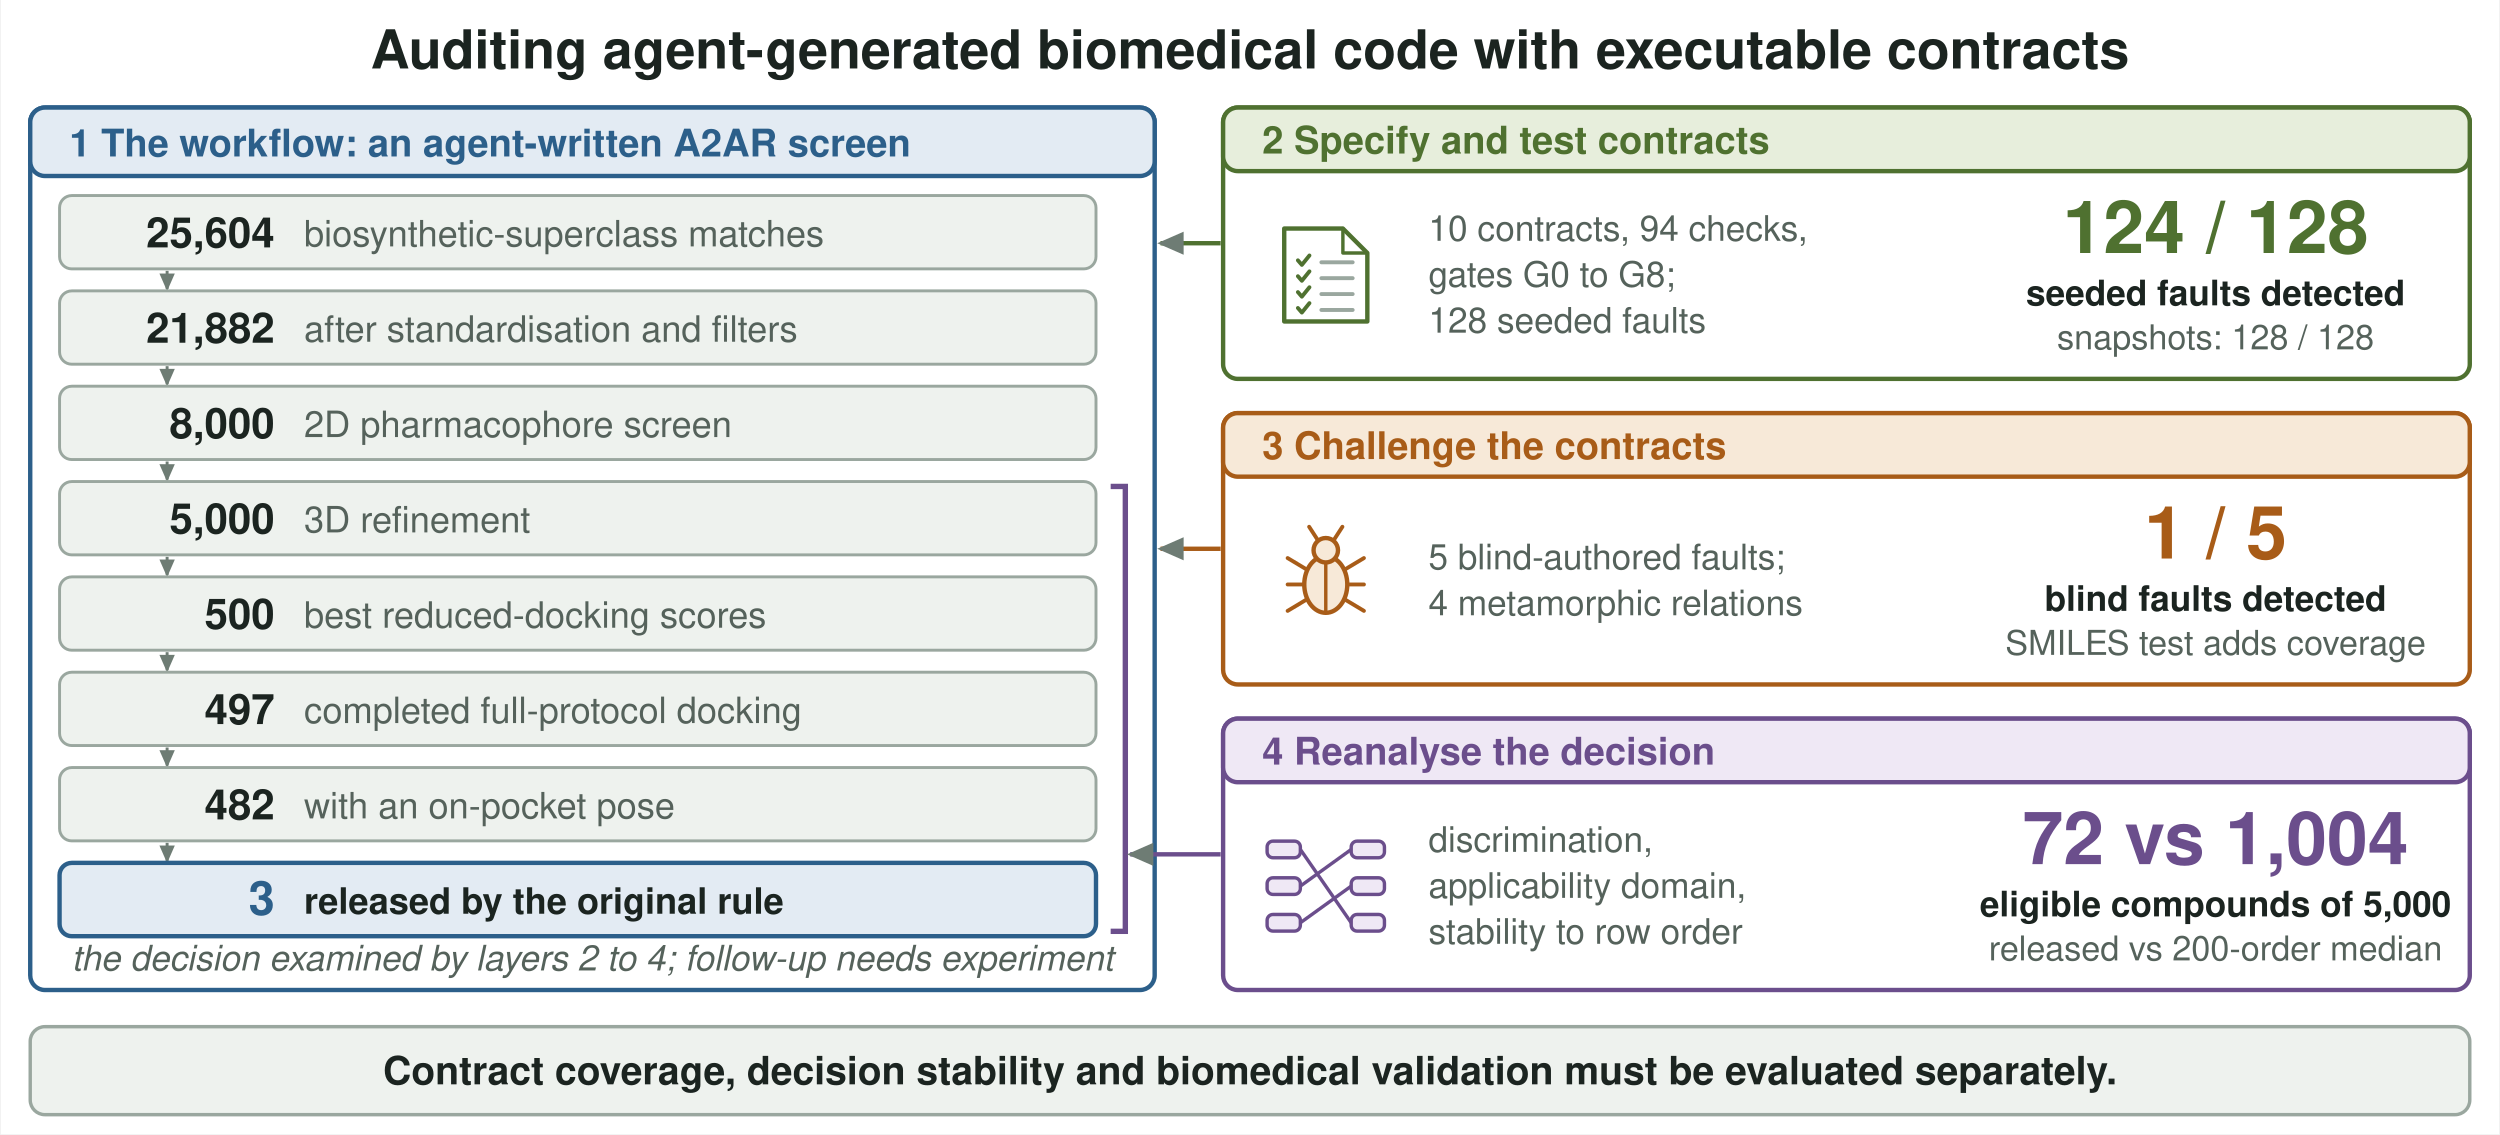
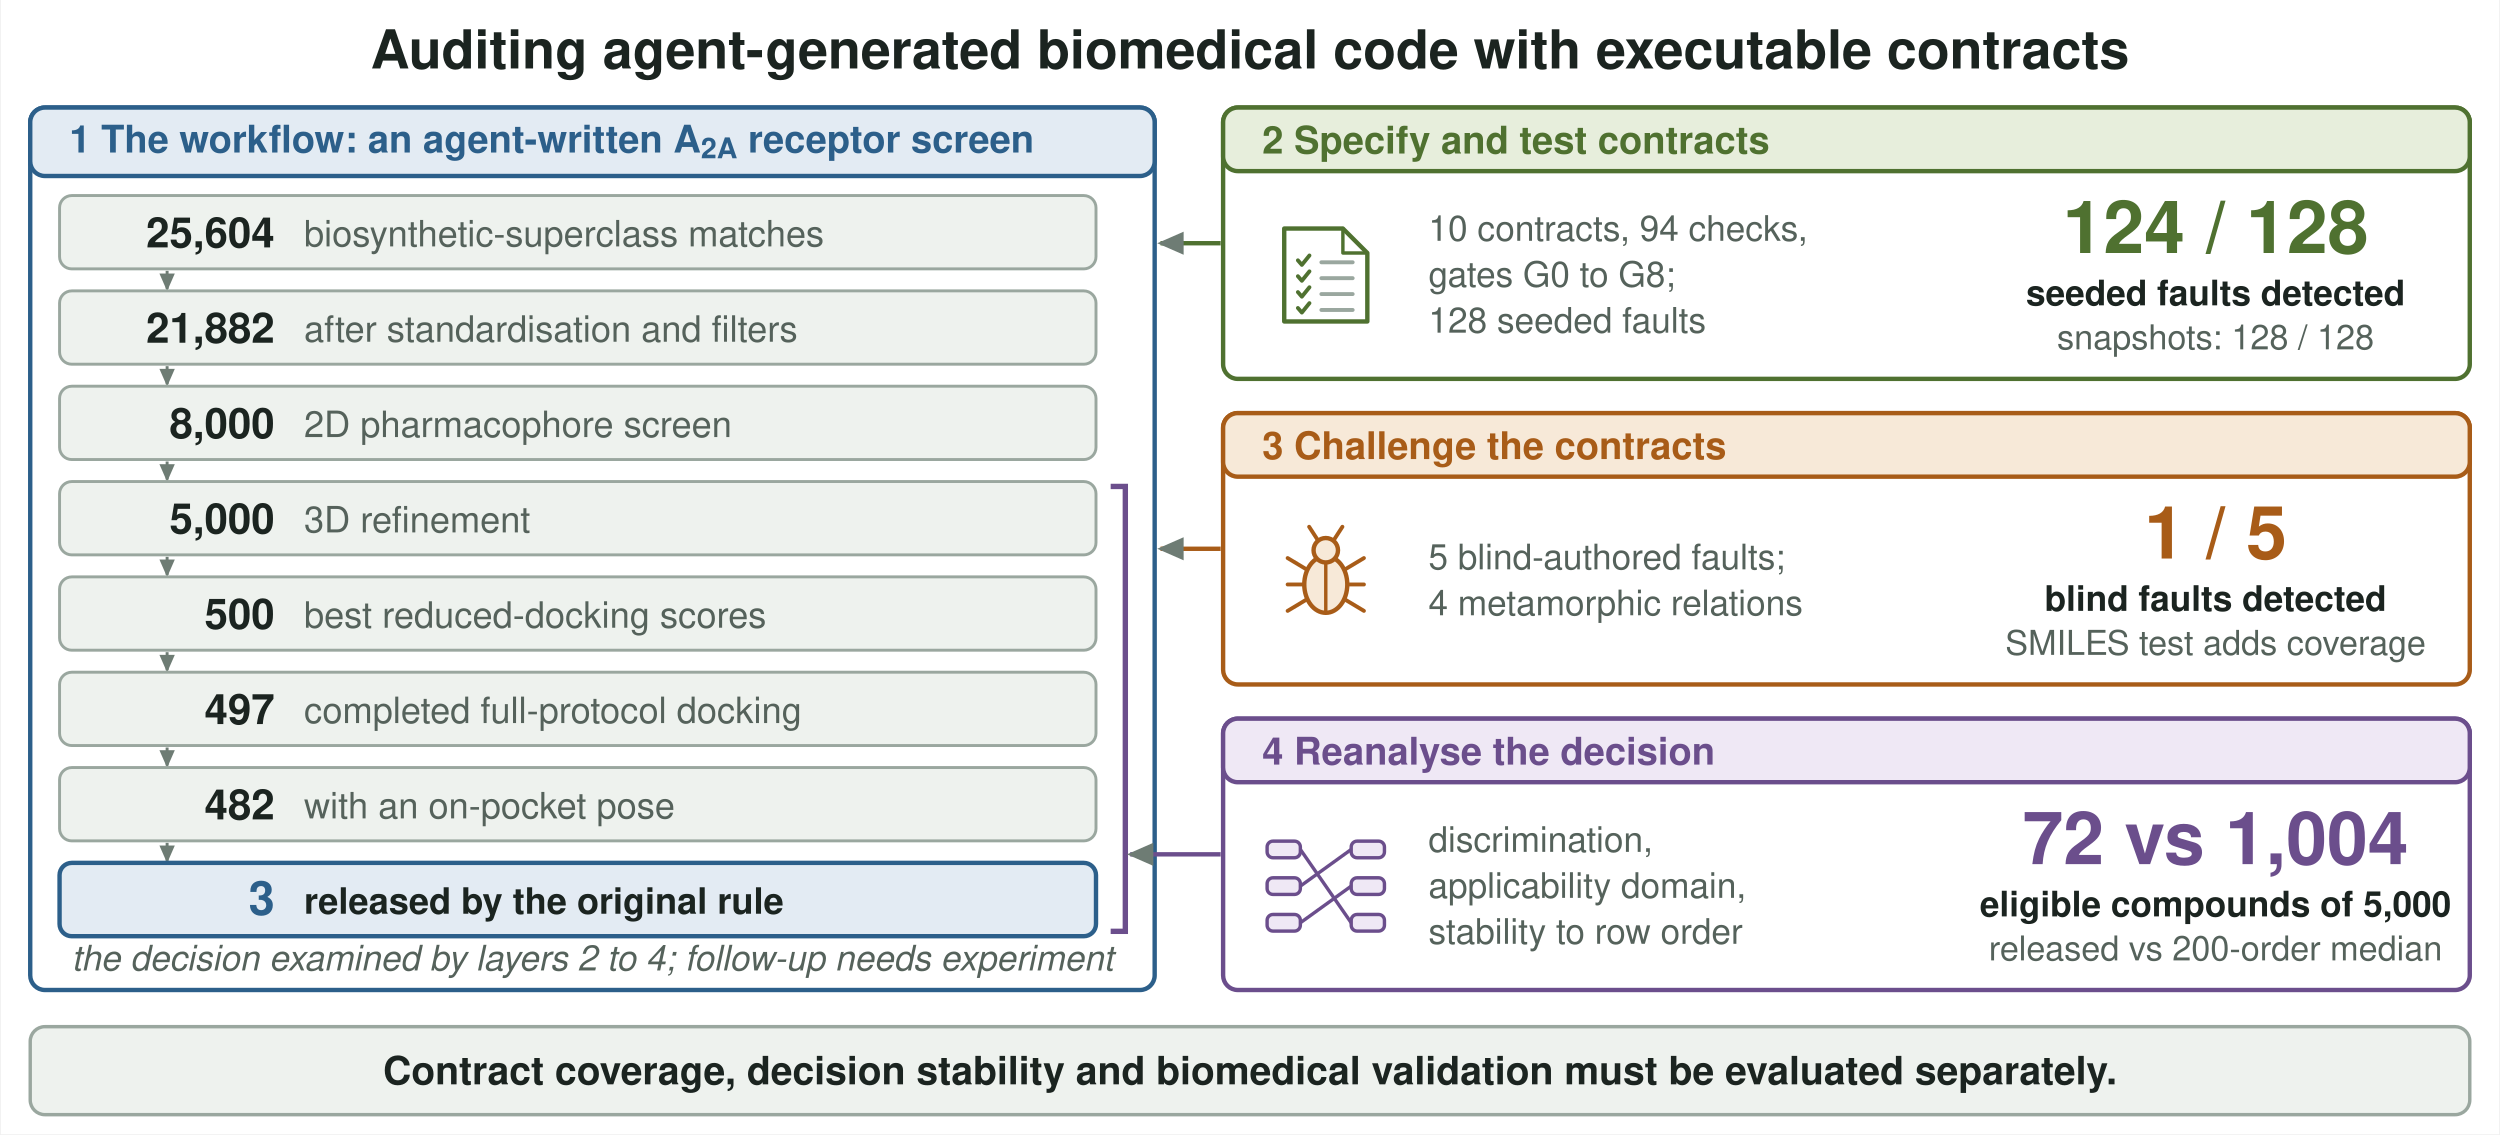
<svg xmlns="http://www.w3.org/2000/svg" viewBox="0 0 511 232" width="180.3mm" height="81.8mm" role="img" font-family="Helvetica, Arial, sans-serif">
  <rect x="0" y="0" width="511" height="232" fill="#FFFFFF" />
  <defs>
    <marker id="a" viewBox="0 0 8 8" refX="7" refY="4" markerWidth="6" markerHeight="6" orient="auto-start-reverse">
      <path d="M0,0.5 L8,4 L0,7.5 z" fill="#6E7C74" />
    </marker>
  </defs>
  <text x="255.5" y="14" font-size="11" fill="#1B2420" font-weight="bold" font-style="normal" text-anchor="middle">Auditing agent-generated biomedical code with executable contracts</text>
  <rect x="6" y="22" width="230" height="180.5" rx="3" fill="#FFFFFF" stroke="#2C5F8A" stroke-width="0.9" />
  <rect x="6" y="22" width="230" height="14" rx="3" fill="#E3EBF3" stroke="#2C5F8A" stroke-width="0.9" />
-   <text x="14" y="32" font-size="7.8" fill="#2C5F8A" font-weight="bold" font-style="normal" text-anchor="start">1 The workflow: an agent-written A2AR screen</text>
+   <text x="14" y="31.2" font-size="7.8" fill="#2C5F8A" font-weight="bold" font-style="normal" text-anchor="start">1 The workflow: an agent-written A<tspan baseline-shift="sub" font-size="5.85">2A</tspan> receptor screen</text>
  <rect x="12" y="40" width="212" height="15" rx="2.5" fill="#EEF2EE" stroke="#9AA79F" stroke-width="0.6" />
  <text x="56" y="50.6" font-size="8.6" fill="#1B2420" font-weight="bold" font-style="normal" text-anchor="end">25,604</text>
  <text x="62" y="50.4" font-size="7.4" fill="#55625B" font-weight="normal" font-style="normal" text-anchor="start">biosynthetic-superclass matches</text>
  <line x1="34" y1="55.4" x2="34" y2="59.1" stroke="#6E7C74" stroke-width="0.6" marker-end="url(#a)" />
  <rect x="12" y="59.5" width="212" height="15" rx="2.5" fill="#EEF2EE" stroke="#9AA79F" stroke-width="0.6" />
  <text x="56" y="70.1" font-size="8.6" fill="#1B2420" font-weight="bold" font-style="normal" text-anchor="end">21,882</text>
  <text x="62" y="69.9" font-size="7.4" fill="#55625B" font-weight="normal" font-style="normal" text-anchor="start">after standardisation and filters</text>
  <line x1="34" y1="74.9" x2="34" y2="78.6" stroke="#6E7C74" stroke-width="0.6" marker-end="url(#a)" />
  <rect x="12" y="79" width="212" height="15" rx="2.5" fill="#EEF2EE" stroke="#9AA79F" stroke-width="0.6" />
  <text x="56" y="89.6" font-size="8.6" fill="#1B2420" font-weight="bold" font-style="normal" text-anchor="end">8,000</text>
  <text x="62" y="89.4" font-size="7.4" fill="#55625B" font-weight="normal" font-style="normal" text-anchor="start">2D pharmacophore screen</text>
  <line x1="34" y1="94.4" x2="34" y2="98.1" stroke="#6E7C74" stroke-width="0.6" marker-end="url(#a)" />
  <rect x="12" y="98.5" width="212" height="15" rx="2.5" fill="#EEF2EE" stroke="#9AA79F" stroke-width="0.6" />
  <text x="56" y="109.1" font-size="8.6" fill="#1B2420" font-weight="bold" font-style="normal" text-anchor="end">5,000</text>
  <text x="62" y="108.9" font-size="7.4" fill="#55625B" font-weight="normal" font-style="normal" text-anchor="start">3D refinement</text>
  <line x1="34" y1="113.9" x2="34" y2="117.6" stroke="#6E7C74" stroke-width="0.6" marker-end="url(#a)" />
  <rect x="12" y="118" width="212" height="15" rx="2.5" fill="#EEF2EE" stroke="#9AA79F" stroke-width="0.6" />
  <text x="56" y="128.6" font-size="8.6" fill="#1B2420" font-weight="bold" font-style="normal" text-anchor="end">500</text>
  <text x="62" y="128.4" font-size="7.4" fill="#55625B" font-weight="normal" font-style="normal" text-anchor="start">best reduced-docking scores</text>
  <line x1="34" y1="133.4" x2="34" y2="137.1" stroke="#6E7C74" stroke-width="0.6" marker-end="url(#a)" />
  <rect x="12" y="137.5" width="212" height="15" rx="2.5" fill="#EEF2EE" stroke="#9AA79F" stroke-width="0.6" />
  <text x="56" y="148.1" font-size="8.6" fill="#1B2420" font-weight="bold" font-style="normal" text-anchor="end">497</text>
  <text x="62" y="147.9" font-size="7.4" fill="#55625B" font-weight="normal" font-style="normal" text-anchor="start">completed full-protocol docking</text>
  <line x1="34" y1="152.9" x2="34" y2="156.6" stroke="#6E7C74" stroke-width="0.6" marker-end="url(#a)" />
  <rect x="12" y="157" width="212" height="15" rx="2.5" fill="#EEF2EE" stroke="#9AA79F" stroke-width="0.6" />
  <text x="56" y="167.6" font-size="8.6" fill="#1B2420" font-weight="bold" font-style="normal" text-anchor="end">482</text>
  <text x="62" y="167.4" font-size="7.4" fill="#55625B" font-weight="normal" font-style="normal" text-anchor="start">with an on-pocket pose</text>
  <line x1="34" y1="172.4" x2="34" y2="176.1" stroke="#6E7C74" stroke-width="0.6" marker-end="url(#a)" />
  <rect x="12" y="176.5" width="212" height="15" rx="2.5" fill="#E3EBF3" stroke="#2C5F8A" stroke-width="0.9" />
  <text x="56" y="187.1" font-size="9.6" fill="#2C5F8A" font-weight="bold" font-style="normal" text-anchor="end">3</text>
  <text x="62" y="186.9" font-size="7.4" fill="#1B2420" font-weight="bold" font-style="normal" text-anchor="start">released by the original rule</text>
  <text x="121" y="198.5" font-size="7.2" fill="#55625B" font-weight="normal" font-style="italic" text-anchor="middle">the decision examined by layers 2 to 4; follow-up needs experiment</text>
  <rect x="250" y="22" width="255" height="55.5" rx="3" fill="#FFFFFF" stroke="#4F7130" stroke-width="0.9" />
  <rect x="250" y="22" width="255" height="13" rx="3" fill="#E7EEDC" stroke="#4F7130" stroke-width="0.9" />
  <text x="258" y="31.4" font-size="7.8" fill="#4F7130" font-weight="bold" font-style="normal" text-anchor="start">2 Specify and test contracts</text>
  <path d="M262.5,46.75 L274.5,46.75 L279.5,51.75 L279.5,65.75 L262.5,65.75 Z" fill="#FFFFFF" stroke="#4F7130" stroke-width="0.9" stroke-linecap="round" stroke-linejoin="round" />
  <path d="M274.5,46.75 L274.5,51.75 L279.5,51.75" fill="none" stroke="#4F7130" stroke-width="0.7" stroke-linecap="round" stroke-linejoin="round" />
  <path d="M265.3,53.25 l0.806,0.93 l1.55,-1.922" fill="none" stroke="#4F7130" stroke-width="0.8" stroke-linecap="round" stroke-linejoin="round" />
  <path d="M270.1,53.65 L276.5,53.65" fill="none" stroke="#9AA79F" stroke-width="0.8" stroke-linecap="round" stroke-linejoin="round" />
  <path d="M265.3,56.5 l0.806,0.93 l1.55,-1.922" fill="none" stroke="#4F7130" stroke-width="0.8" stroke-linecap="round" stroke-linejoin="round" />
  <path d="M270.1,56.9 L276.5,56.9" fill="none" stroke="#9AA79F" stroke-width="0.8" stroke-linecap="round" stroke-linejoin="round" />
  <path d="M265.3,59.75 l0.806,0.93 l1.55,-1.922" fill="none" stroke="#4F7130" stroke-width="0.8" stroke-linecap="round" stroke-linejoin="round" />
  <path d="M270.1,60.15 L276.5,60.15" fill="none" stroke="#9AA79F" stroke-width="0.8" stroke-linecap="round" stroke-linejoin="round" />
  <path d="M265.3,63 l0.806,0.93 l1.55,-1.922" fill="none" stroke="#4F7130" stroke-width="0.8" stroke-linecap="round" stroke-linejoin="round" />
  <path d="M270.1,63.4 L276.5,63.4" fill="none" stroke="#9AA79F" stroke-width="0.8" stroke-linecap="round" stroke-linejoin="round" />
  <text x="292" y="49.25" font-size="7.2" fill="#55625B" font-weight="normal" font-style="normal" text-anchor="start">10 contracts, 94 checks,</text>
  <text x="292" y="58.65" font-size="7.2" fill="#55625B" font-weight="normal" font-style="normal" text-anchor="start">gates G0 to G8;</text>
  <text x="292" y="68.05" font-size="7.2" fill="#55625B" font-weight="normal" font-style="normal" text-anchor="start">128 seeded faults</text>
  <text x="453" y="51.75" font-size="15" fill="#4F7130" font-weight="bold" font-style="normal" text-anchor="middle">124 / 128</text>
  <text x="453" y="62.45" font-size="7.2" fill="#1B2420" font-weight="bold" font-style="normal" text-anchor="middle">seeded faults detected</text>
  <text x="453" y="71.45" font-size="7" fill="#55625B" font-weight="normal" font-style="normal" text-anchor="middle">snapshots: 128 / 128</text>
  <line x1="249.5" y1="49.75" x2="237.2" y2="49.75" stroke="#4F7130" stroke-width="0.9" marker-end="url(#a)" />
  <rect x="250" y="84.5" width="255" height="55.5" rx="3" fill="#FFFFFF" stroke="#A85C18" stroke-width="0.9" />
  <rect x="250" y="84.5" width="255" height="13" rx="3" fill="#F7E9D8" stroke="#A85C18" stroke-width="0.9" />
  <text x="258" y="93.9" font-size="7.8" fill="#A85C18" font-weight="bold" font-style="normal" text-anchor="start">3 Challenge the contracts</text>
  <path d="M267.2,116.55 L263.2,114.15" fill="none" stroke="#A85C18" stroke-width="0.8" stroke-linecap="round" stroke-linejoin="round" />
  <path d="M267.2,119.55 L263.2,119.55" fill="none" stroke="#A85C18" stroke-width="0.8" stroke-linecap="round" stroke-linejoin="round" />
  <path d="M267.2,122.55 L263.2,124.95" fill="none" stroke="#A85C18" stroke-width="0.8" stroke-linecap="round" stroke-linejoin="round" />
  <path d="M269.8,111.15 L267.6,107.75" fill="none" stroke="#A85C18" stroke-width="0.8" stroke-linecap="round" stroke-linejoin="round" />
  <path d="M274.8,116.55 L278.8,114.15" fill="none" stroke="#A85C18" stroke-width="0.8" stroke-linecap="round" stroke-linejoin="round" />
  <path d="M274.8,119.55 L278.8,119.55" fill="none" stroke="#A85C18" stroke-width="0.8" stroke-linecap="round" stroke-linejoin="round" />
  <path d="M274.8,122.55 L278.8,124.95" fill="none" stroke="#A85C18" stroke-width="0.8" stroke-linecap="round" stroke-linejoin="round" />
  <path d="M272.2,111.15 L274.4,107.75" fill="none" stroke="#A85C18" stroke-width="0.8" stroke-linecap="round" stroke-linejoin="round" />
  <ellipse cx="271" cy="119.55" rx="4.4" ry="5.8" fill="#F7E9D8" stroke="#A85C18" stroke-width="0.9" />
  <circle cx="271" cy="112.55" r="2.5" fill="#F7E9D8" stroke="#A85C18" stroke-width="0.9" />
  <path d="M271,115.15 L271,125.15" fill="none" stroke="#A85C18" stroke-width="0.7" stroke-linecap="round" stroke-linejoin="round" />
  <text x="292" y="116.45" font-size="7.2" fill="#55625B" font-weight="normal" font-style="normal" text-anchor="start">5 blind-authored faults;</text>
  <text x="292" y="125.85" font-size="7.2" fill="#55625B" font-weight="normal" font-style="normal" text-anchor="start">4 metamorphic relations</text>
  <text x="453" y="114.25" font-size="15" fill="#A85C18" font-weight="bold" font-style="normal" text-anchor="middle">1 / 5</text>
  <text x="453" y="124.95" font-size="7.2" fill="#1B2420" font-weight="bold" font-style="normal" text-anchor="middle">blind faults detected</text>
  <text x="453" y="133.95" font-size="7" fill="#55625B" font-weight="normal" font-style="normal" text-anchor="middle">SMILES test adds coverage</text>
  <line x1="249.5" y1="112.25" x2="237.2" y2="112.25" stroke="#A85C18" stroke-width="0.9" marker-end="url(#a)" />
  <rect x="250" y="147" width="255" height="55.5" rx="3" fill="#FFFFFF" stroke="#6B4E8C" stroke-width="0.9" />
  <rect x="250" y="147" width="255" height="13" rx="3" fill="#EFE8F5" stroke="#6B4E8C" stroke-width="0.9" />
  <text x="258" y="156.4" font-size="7.8" fill="#6B4E8C" font-weight="bold" font-style="normal" text-anchor="start">4 Reanalyse the decision</text>
  <path d="M265.8,173.75 L276.2,188.75" fill="none" stroke="#6B4E8C" stroke-width="0.7" stroke-linecap="round" stroke-linejoin="round" />
  <path d="M265.8,181.25 L276.2,173.75" fill="none" stroke="#6B4E8C" stroke-width="0.7" stroke-linecap="round" stroke-linejoin="round" />
  <path d="M265.8,188.75 L276.2,181.25" fill="none" stroke="#6B4E8C" stroke-width="0.7" stroke-linecap="round" stroke-linejoin="round" />
  <rect x="259" y="172.05" width="6.8" height="3.4" rx="1.2" fill="#EFE8F5" stroke="#6B4E8C" stroke-width="0.7" />
  <rect x="276.2" y="172.05" width="6.8" height="3.4" rx="1.2" fill="#EFE8F5" stroke="#6B4E8C" stroke-width="0.7" />
  <rect x="259" y="179.55" width="6.8" height="3.4" rx="1.2" fill="#EFE8F5" stroke="#6B4E8C" stroke-width="0.7" />
  <rect x="276.2" y="179.55" width="6.8" height="3.4" rx="1.2" fill="#EFE8F5" stroke="#6B4E8C" stroke-width="0.7" />
  <rect x="259" y="187.05" width="6.8" height="3.4" rx="1.2" fill="#EFE8F5" stroke="#6B4E8C" stroke-width="0.7" />
  <rect x="276.2" y="187.05" width="6.8" height="3.4" rx="1.2" fill="#EFE8F5" stroke="#6B4E8C" stroke-width="0.7" />
  <text x="292" y="174.25" font-size="7.2" fill="#55625B" font-weight="normal" font-style="normal" text-anchor="start">discrimination,</text>
  <text x="292" y="183.65" font-size="7.2" fill="#55625B" font-weight="normal" font-style="normal" text-anchor="start">applicability domain,</text>
  <text x="292" y="193.05" font-size="7.2" fill="#55625B" font-weight="normal" font-style="normal" text-anchor="start">stability to row order</text>
  <text x="453" y="176.75" font-size="15" fill="#6B4E8C" font-weight="bold" font-style="normal" text-anchor="middle">72 vs 1,004</text>
  <text x="453" y="187.45" font-size="7.2" fill="#1B2420" font-weight="bold" font-style="normal" text-anchor="middle">eligible compounds of 5,000</text>
  <text x="453" y="196.45" font-size="7" fill="#55625B" font-weight="normal" font-style="normal" text-anchor="middle">released vs 200-order median</text>
  <path d="M227,99.5 L230,99.5 L230,190.5 L227,190.5" fill="none" stroke="#6B4E8C" stroke-width="1.1" stroke-linecap="butt" stroke-linejoin="miter" />
  <line x1="249.5" y1="174.75" x2="231" y2="174.75" stroke="#6B4E8C" stroke-width="0.9" marker-end="url(#a)" />
  <rect x="6" y="210" width="499" height="18" rx="3" fill="#EEF2EE" stroke="#9AA79F" stroke-width="0.7" />
  <text x="255.5" y="221.8" font-size="8" fill="#1B2420" font-weight="bold" font-style="normal" text-anchor="middle">Contract coverage, decision stability and biomedical validation must be evaluated separately.</text>
</svg>
